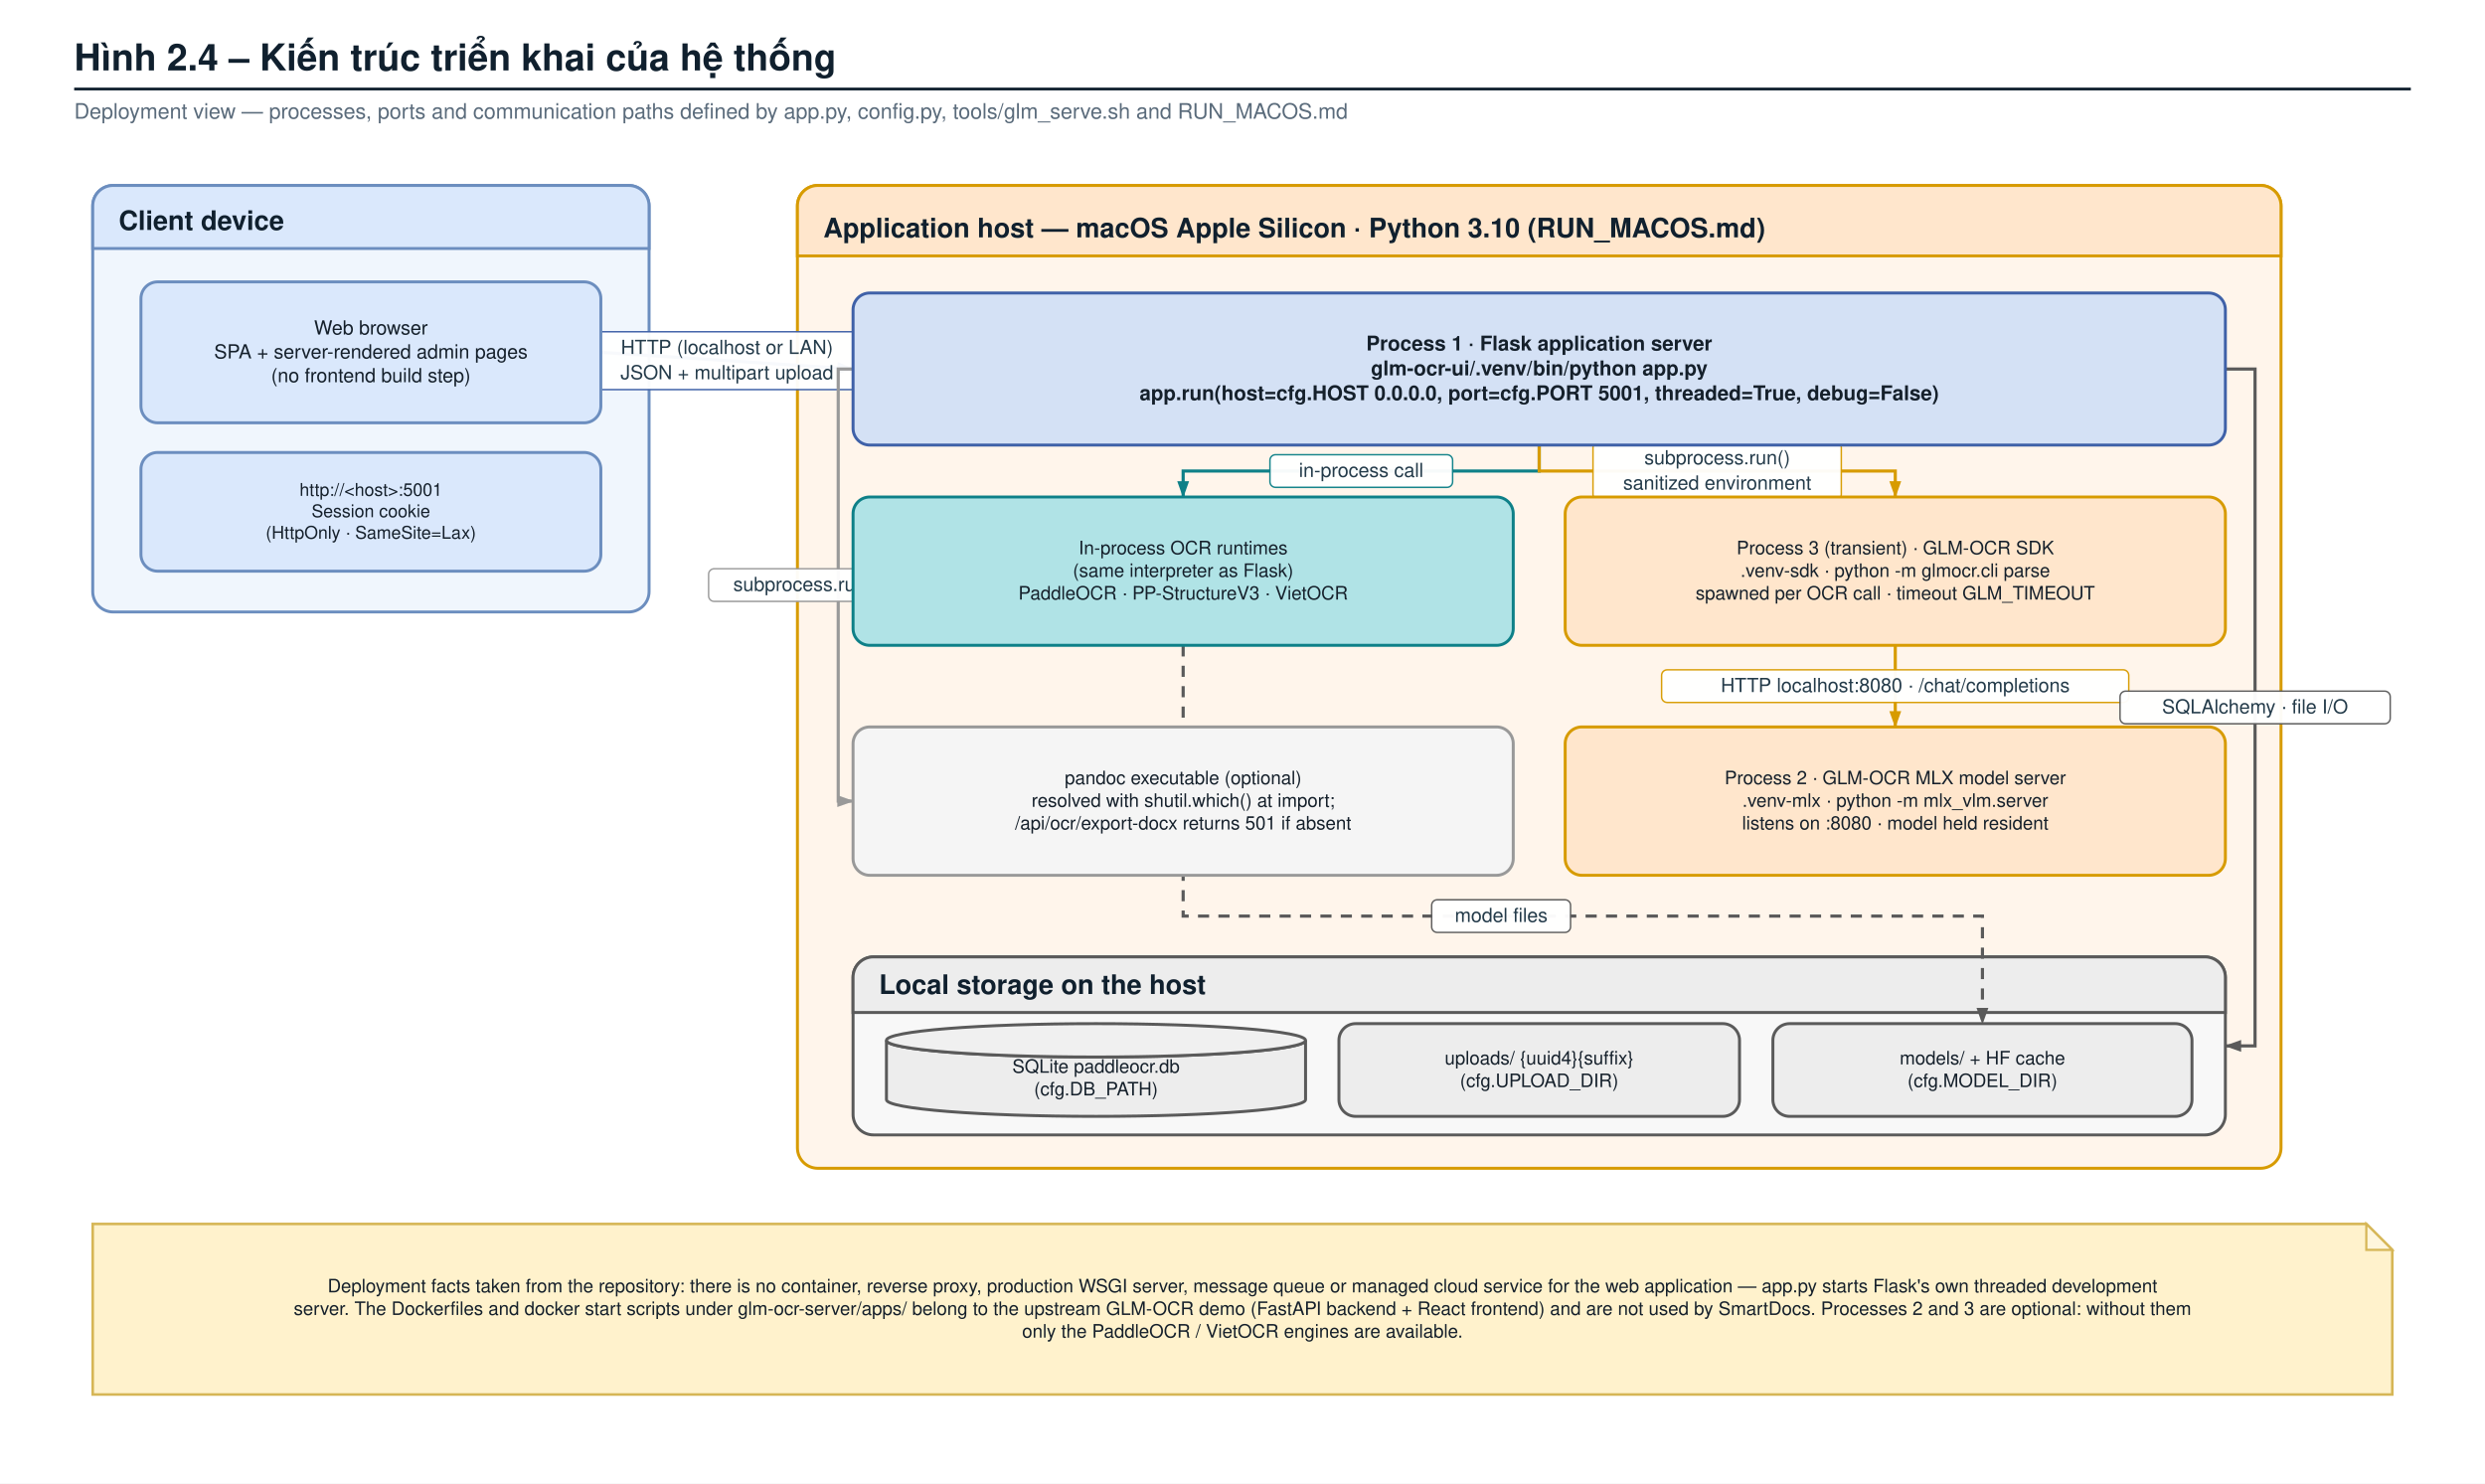
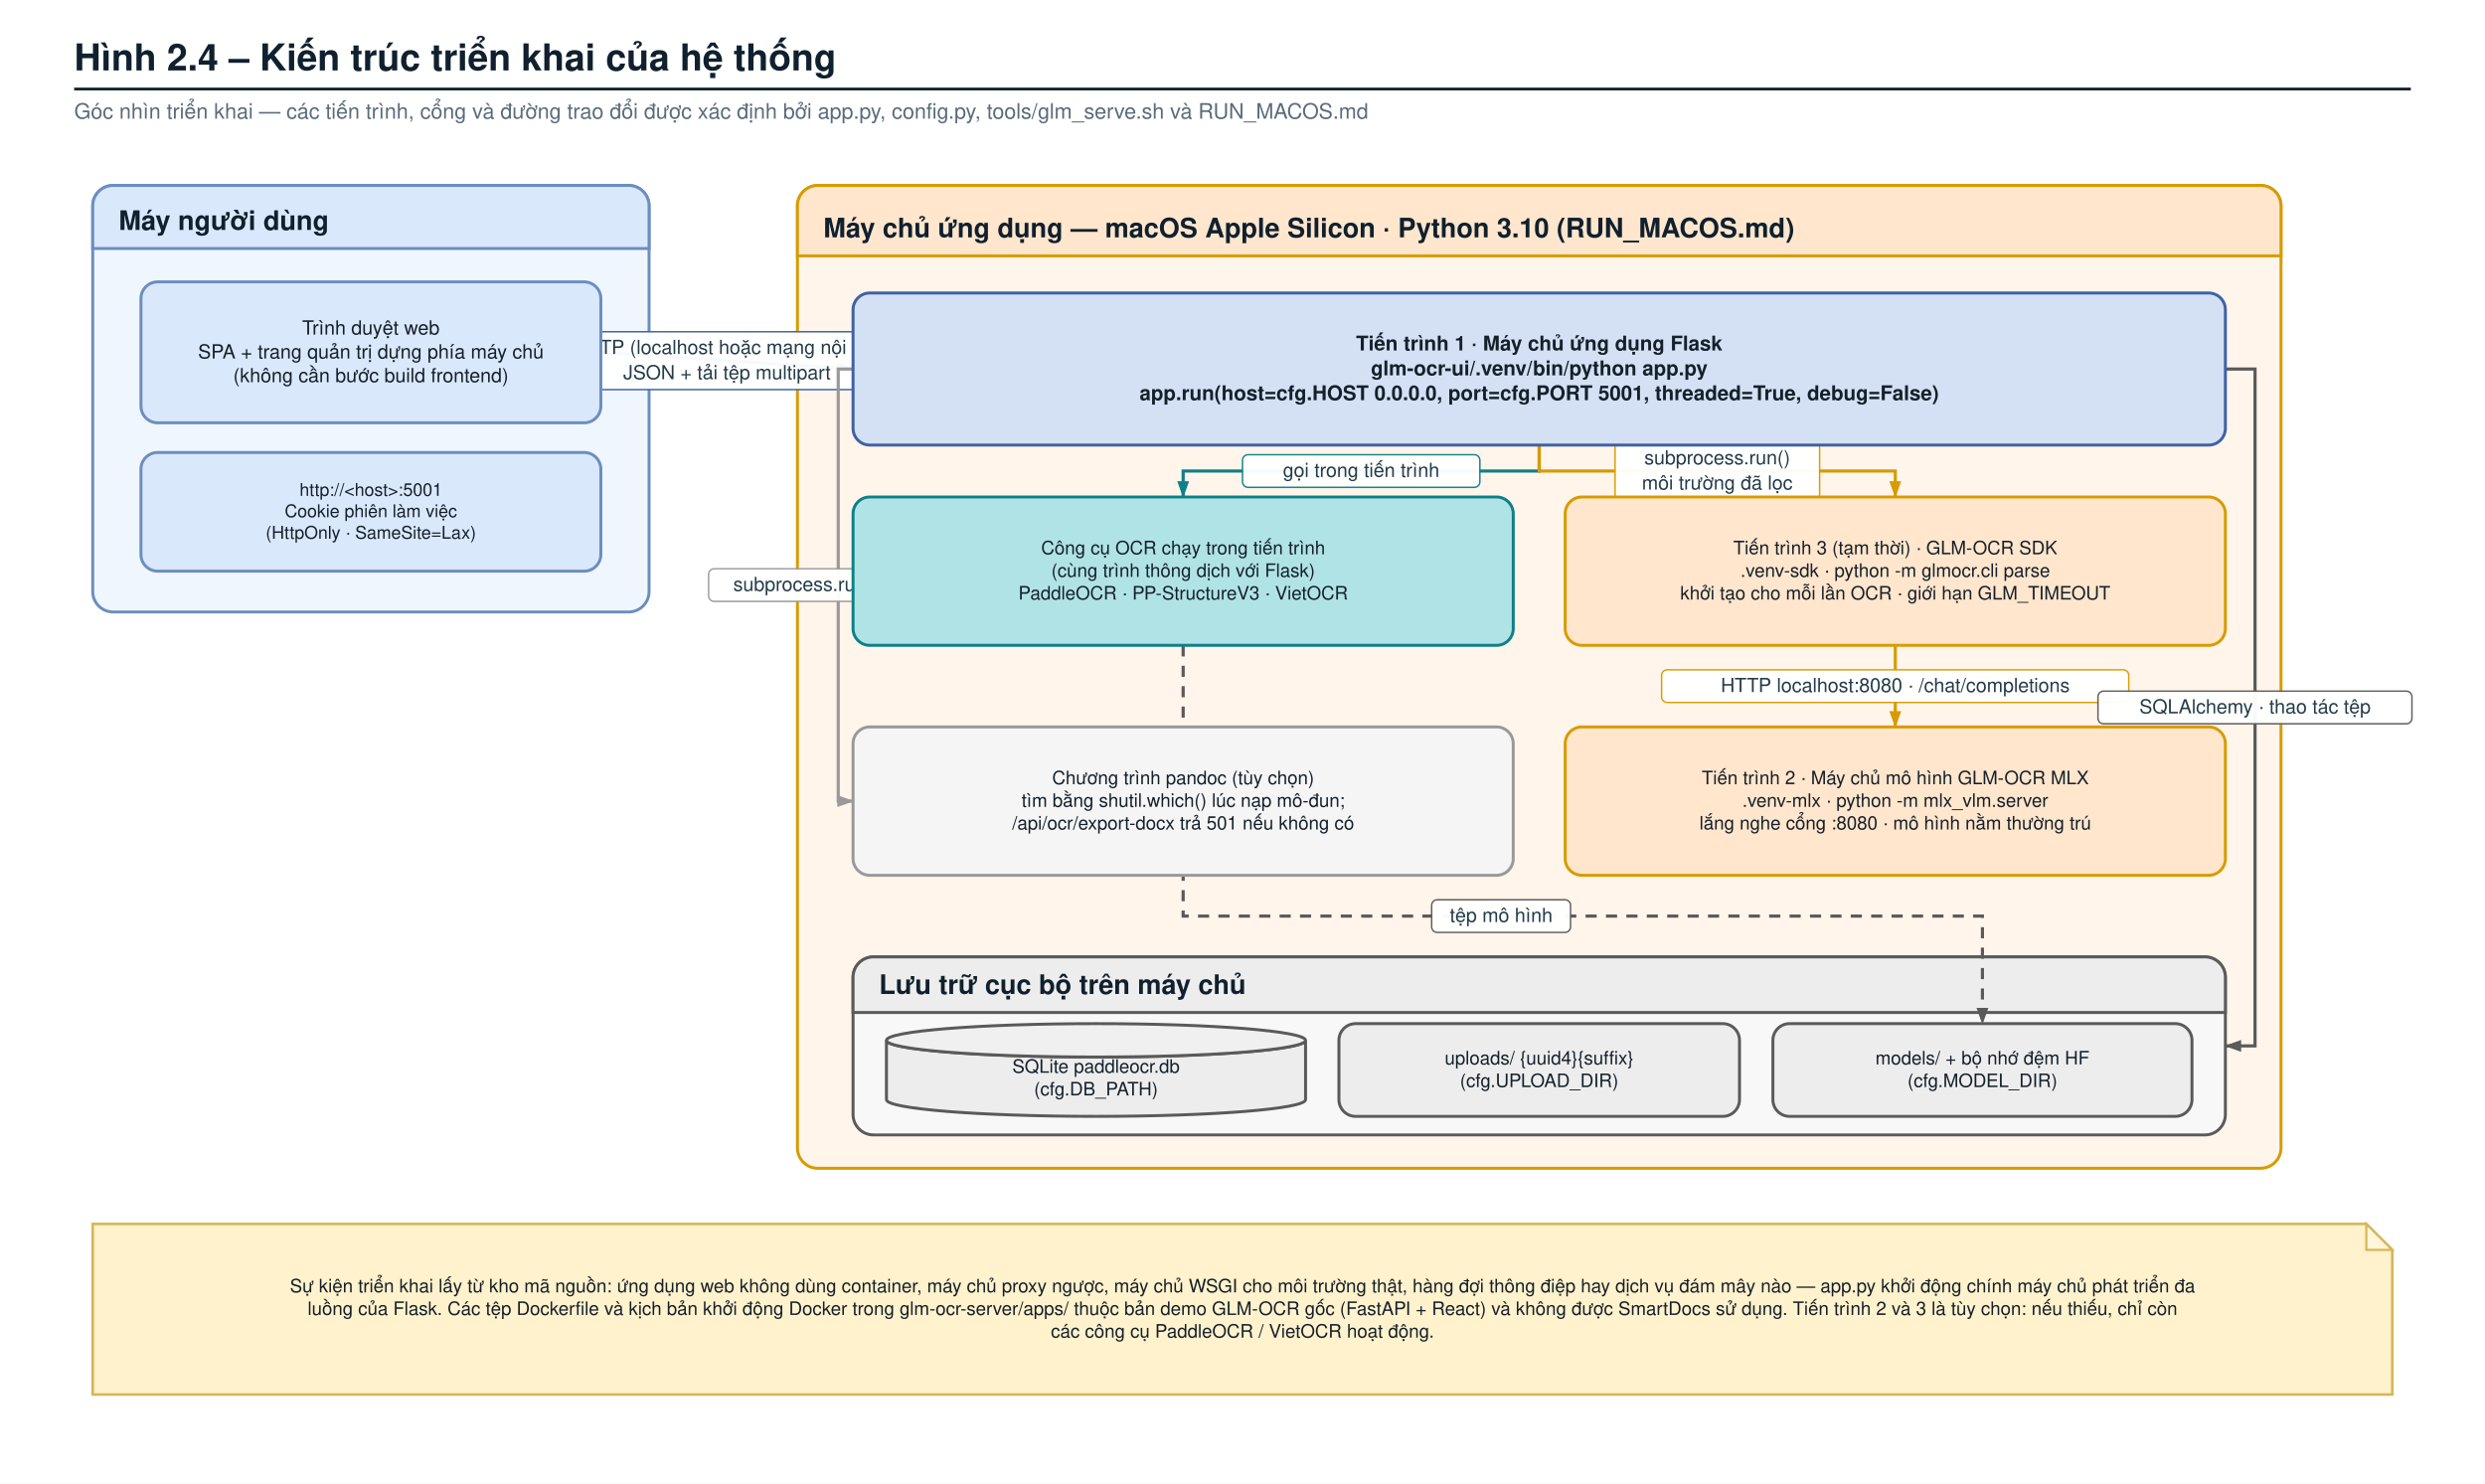
<svg xmlns="http://www.w3.org/2000/svg" width="1340" height="800" viewBox="0 0 1340 800" font-family="Helvetica, Arial, sans-serif">
  <defs>
    <marker id="arr_0E8088" markerWidth="11" markerHeight="11" refX="8.5" refY="3.2" orient="auto" markerUnits="userSpaceOnUse">
      <path d="M0,0 L9,3.2 L0,6.4 Z" fill="#0E8088" />
    </marker>
    <marker id="arr_3F61A8" markerWidth="11" markerHeight="11" refX="8.5" refY="3.2" orient="auto" markerUnits="userSpaceOnUse">
      <path d="M0,0 L9,3.2 L0,6.4 Z" fill="#3F61A8" />
    </marker>
    <marker id="arr_445" markerWidth="11" markerHeight="11" refX="8.5" refY="3.2" orient="auto" markerUnits="userSpaceOnUse">
      <path d="M0,0 L9,3.2 L0,6.4 Z" fill="#445" />
    </marker>
    <marker id="arr_5A5A5A" markerWidth="11" markerHeight="11" refX="8.5" refY="3.2" orient="auto" markerUnits="userSpaceOnUse">
      <path d="M0,0 L9,3.2 L0,6.4 Z" fill="#5A5A5A" />
    </marker>
    <marker id="arr_999999" markerWidth="11" markerHeight="11" refX="8.5" refY="3.2" orient="auto" markerUnits="userSpaceOnUse">
      <path d="M0,0 L9,3.2 L0,6.4 Z" fill="#999999" />
    </marker>
    <marker id="arr_D79B00" markerWidth="11" markerHeight="11" refX="8.5" refY="3.2" orient="auto" markerUnits="userSpaceOnUse">
      <path d="M0,0 L9,3.2 L0,6.4 Z" fill="#D79B00" />
    </marker>
  </defs>
  <rect x="0" y="0" width="1340" height="800" fill="#FFFFFF" />
  <text x="40" y="38" font-size="20" font-weight="700" fill="#10202E">Hình 2.4 – Kiến trúc triển khai của hệ thống</text>
  <line x1="40" y1="48" x2="1300" y2="48" stroke="#10202E" stroke-width="1.5" />
-   <text x="40" y="64" font-size="11.5" fill="#5A6B7B">Deployment view — processes, ports and communication paths defined by app.py, config.py, tools/glm_serve.sh and RUN_MACOS.md</text>
+   <text x="40" y="64" font-size="11.5" fill="#5A6B7B">Góc nhìn triển khai — các tiến trình, cổng và đường trao đổi được xác định bởi app.py, config.py, tools/glm_serve.sh và RUN_MACOS.md</text>
  <rect x="50" y="100" width="300" height="230" rx="11" fill="#F0F6FD" stroke="#6C8EBF" stroke-width="1.6" />
  <path d="M50.0,134.0 L50.0,111.0 A11,11 0 0 1 61.0,100.0 L339.0,100.0 A11,11 0 0 1 350.0,111.0 L350.0,134.0 Z" fill="#DAE8FC" stroke="#6C8EBF" stroke-width="1.6" />
-   <text x="64.0" y="124.0" font-size="14.5" font-weight="700" fill="#10202E">Client device</text>
+   <text x="64.0" y="124.0" font-size="14.5" font-weight="700" fill="#10202E">Máy người dùng</text>
  <rect x="430" y="100" width="800" height="530" rx="11" fill="#FFF5EB" stroke="#D79B00" stroke-width="1.6" />
  <path d="M430.0,138.0 L430.0,111.0 A11,11 0 0 1 441.0,100.0 L1219.0,100.0 A11,11 0 0 1 1230.0,111.0 L1230.0,138.0 Z" fill="#FFE6CC" stroke="#D79B00" stroke-width="1.6" />
-   <text x="444.0" y="128.0" font-size="14.5" font-weight="700" fill="#10202E">Application host  —  macOS Apple Silicon · Python 3.10  (RUN_MACOS.md)</text>
+   <text x="444.0" y="128.0" font-size="14.5" font-weight="700" fill="#10202E">Máy chủ ứng dụng  —  macOS Apple Silicon · Python 3.10  (RUN_MACOS.md)</text>
  <rect x="460" y="516" width="740" height="96" rx="11" fill="#F8F8F8" stroke="#5A5A5A" stroke-width="1.6" />
  <path d="M460.0,546.0 L460.0,527.0 A11,11 0 0 1 471.0,516.0 L1189.0,516.0 A11,11 0 0 1 1200.0,527.0 L1200.0,546.0 Z" fill="#EDEDED" stroke="#5A5A5A" stroke-width="1.6" />
-   <text x="474.0" y="536.0" font-size="14.5" font-weight="700" fill="#10202E">Local storage on the host</text>
+   <text x="474.0" y="536.0" font-size="14.5" font-weight="700" fill="#10202E">Lưu trữ cục bộ trên máy chủ</text>
  <path d="M324.0,190.0 L460.0,199.0" fill="none" stroke="#3F61A8" stroke-width="1.7" marker-end="url(#arr_3F61A8)" />
-   <rect x="316.2" y="178.9" width="151.6" height="31.2" rx="3" fill="#FFFFFF" stroke="#3F61A8" stroke-width="0.8" opacity="0.96" />
-   <text x="392.0" y="190.9" font-size="10.5" fill="#243B4A" text-anchor="middle">HTTP  (localhost or LAN)</text>
-   <text x="392.0" y="204.5" font-size="10.5" fill="#243B4A" text-anchor="middle">JSON + multipart upload</text>
+   <rect x="286.7" y="178.9" width="210.6" height="31.2" rx="3" fill="#FFFFFF" stroke="#3F61A8" stroke-width="0.8" opacity="0.96" />
+   <text x="392.0" y="190.9" font-size="10.5" fill="#243B4A" text-anchor="middle">HTTP  (localhost hoặc mạng nội bộ)</text>
+   <text x="392.0" y="204.5" font-size="10.5" fill="#243B4A" text-anchor="middle">JSON + tải tệp multipart</text>
  <path d="M830.0,240.0 L830.0,254.0 L638.0,254.0 L638.0,268.0" fill="none" stroke="#0E8088" stroke-width="1.7" marker-end="url(#arr_0E8088)" />
-   <rect x="684.8" y="245.2" width="98.5" height="17.6" rx="3" fill="#FFFFFF" stroke="#0E8088" stroke-width="0.8" opacity="0.96" />
-   <text x="734.0" y="257.2" font-size="10.5" fill="#243B4A" text-anchor="middle">in-process call</text>
+   <rect x="670.0" y="245.2" width="128.0" height="17.6" rx="3" fill="#FFFFFF" stroke="#0E8088" stroke-width="0.8" opacity="0.96" />
+   <text x="734.0" y="257.2" font-size="10.5" fill="#243B4A" text-anchor="middle">gọi trong tiến trình</text>
  <path d="M830.0,240.0 L830.0,254.0 L1022.0,254.0 L1022.0,268.0" fill="none" stroke="#D79B00" stroke-width="1.7" marker-end="url(#arr_D79B00)" />
-   <rect x="859.0" y="238.4" width="133.9" height="31.2" rx="3" fill="#FFFFFF" stroke="#D79B00" stroke-width="0.8" opacity="0.96" />
+   <rect x="870.9" y="238.4" width="110.3" height="31.2" rx="3" fill="#FFFFFF" stroke="#D79B00" stroke-width="0.8" opacity="0.96" />
  <text x="926.0" y="250.4" font-size="10.5" fill="#243B4A" text-anchor="middle">subprocess.run()</text>
-   <text x="926.0" y="264.0" font-size="10.5" fill="#243B4A" text-anchor="middle">sanitized environment</text>
+   <text x="926.0" y="264.0" font-size="10.5" fill="#243B4A" text-anchor="middle">môi trường đã lọc</text>
  <path d="M1022.0,348.0 L1022.0,392.0" fill="none" stroke="#D79B00" stroke-width="1.7" marker-end="url(#arr_D79B00)" />
  <rect x="896.0" y="361.2" width="251.9" height="17.6" rx="3" fill="#FFFFFF" stroke="#D79B00" stroke-width="0.8" opacity="0.96" />
  <text x="1022.0" y="373.2" font-size="10.5" fill="#243B4A" text-anchor="middle">HTTP localhost:8080  ·  /chat/completions</text>
  <path d="M460.0,199.0 L452.0,199.0 L452.0,432.0 L460.0,432.0" fill="none" stroke="#999999" stroke-width="1.7" marker-end="url(#arr_999999)" />
  <rect x="382.1" y="306.7" width="139.8" height="17.6" rx="3" fill="#FFFFFF" stroke="#999999" stroke-width="0.8" opacity="0.96" />
  <text x="452.0" y="318.7" font-size="10.5" fill="#243B4A" text-anchor="middle">subprocess.run(pandoc)</text>
  <path d="M1200.0,199.0 L1216.0,199.0 L1216.0,564.0 L1200.0,564.0" fill="none" stroke="#5A5A5A" stroke-width="1.7" marker-end="url(#arr_5A5A5A)" />
-   <rect x="1143.2" y="372.7" width="145.7" height="17.6" rx="3" fill="#FFFFFF" stroke="#5A5A5A" stroke-width="0.8" opacity="0.96" />
-   <text x="1216.0" y="384.7" font-size="10.5" fill="#243B4A" text-anchor="middle">SQLAlchemy  ·  file I/O</text>
+   <rect x="1131.3" y="372.7" width="169.3" height="17.6" rx="3" fill="#FFFFFF" stroke="#5A5A5A" stroke-width="0.8" opacity="0.96" />
+   <text x="1216.0" y="384.7" font-size="10.5" fill="#243B4A" text-anchor="middle">SQLAlchemy  ·  thao tác tệp</text>
  <path d="M638.0,348.0 L638.0,494.0 L1069.0,494.0 L1069.0,552.0" fill="none" stroke="#5A5A5A" stroke-width="1.7" stroke-dasharray="6 5" marker-end="url(#arr_5A5A5A)" />
  <rect x="772.0" y="485.2" width="74.9" height="17.6" rx="3" fill="#FFFFFF" stroke="#5A5A5A" stroke-width="0.8" opacity="0.96" />
-   <text x="809.5" y="497.2" font-size="10.5" fill="#243B4A" text-anchor="middle">model files</text>
+   <text x="809.5" y="497.2" font-size="10.5" fill="#243B4A" text-anchor="middle">tệp mô hình</text>
  <rect x="76.0" y="152.0" width="248.0" height="76.0" rx="9" fill="#DAE8FC" stroke="#6C8EBF" stroke-width="1.6" />
-   <text x="200.0" y="180.4" font-size="10.5" font-weight="400" fill="#15202B" text-anchor="middle">Web browser</text>
-   <text x="200.0" y="193.3" font-size="10.5" font-weight="400" fill="#15202B" text-anchor="middle">SPA + server-rendered admin pages</text>
-   <text x="200.0" y="206.1" font-size="10.5" font-weight="400" fill="#15202B" text-anchor="middle">(no frontend build step)</text>
+   <text x="200.0" y="180.4" font-size="10.5" font-weight="400" fill="#15202B" text-anchor="middle">Trình duyệt web</text>
+   <text x="200.0" y="193.3" font-size="10.5" font-weight="400" fill="#15202B" text-anchor="middle">SPA + trang quản trị dựng phía máy chủ</text>
+   <text x="200.0" y="206.1" font-size="10.5" font-weight="400" fill="#15202B" text-anchor="middle">(không cần bước build frontend)</text>
  <rect x="76.0" y="244.0" width="248.0" height="64.0" rx="9" fill="#DAE8FC" stroke="#6C8EBF" stroke-width="1.6" />
  <text x="200.0" y="267.4" font-size="9.5" font-weight="400" fill="#15202B" text-anchor="middle">http://&lt;host&gt;:5001</text>
-   <text x="200.0" y="278.9" font-size="9.5" font-weight="400" fill="#15202B" text-anchor="middle">Session cookie</text>
+   <text x="200.0" y="278.9" font-size="9.5" font-weight="400" fill="#15202B" text-anchor="middle">Cookie phiên làm việc</text>
  <text x="200.0" y="290.5" font-size="9.5" font-weight="400" fill="#15202B" text-anchor="middle">(HttpOnly · SameSite=Lax)</text>
  <rect x="460.0" y="158.0" width="740.0" height="82.0" rx="9" fill="#D4E1F5" stroke="#3F61A8" stroke-width="1.6" />
-   <text x="830.0" y="189.0" font-size="11.0" font-weight="700" fill="#15202B" text-anchor="middle">Process 1 · Flask application server</text>
+   <text x="830.0" y="189.0" font-size="11.0" font-weight="700" fill="#15202B" text-anchor="middle">Tiến trình 1 · Máy chủ ứng dụng Flask</text>
  <text x="830.0" y="202.4" font-size="11.0" font-weight="700" fill="#15202B" text-anchor="middle">glm-ocr-ui/.venv/bin/python app.py</text>
  <text x="830.0" y="215.8" font-size="11.0" font-weight="700" fill="#15202B" text-anchor="middle">app.run(host=cfg.HOST 0.0.0.0, port=cfg.PORT 5001, threaded=True, debug=False)</text>
  <rect x="460.0" y="268.0" width="356.0" height="80.0" rx="9" fill="#B0E3E6" stroke="#0E8088" stroke-width="1.6" />
-   <text x="638.0" y="298.9" font-size="10.0" font-weight="400" fill="#15202B" text-anchor="middle">In-process OCR runtimes</text>
-   <text x="638.0" y="311.1" font-size="10.0" font-weight="400" fill="#15202B" text-anchor="middle">(same interpreter as Flask)</text>
+   <text x="638.0" y="298.9" font-size="10.0" font-weight="400" fill="#15202B" text-anchor="middle">Công cụ OCR chạy trong tiến trình</text>
+   <text x="638.0" y="311.1" font-size="10.0" font-weight="400" fill="#15202B" text-anchor="middle">(cùng trình thông dịch với Flask)</text>
  <text x="638.0" y="323.3" font-size="10.0" font-weight="400" fill="#15202B" text-anchor="middle">PaddleOCR · PP-StructureV3 · VietOCR</text>
  <rect x="844.0" y="268.0" width="356.0" height="80.0" rx="9" fill="#FFE6CC" stroke="#D79B00" stroke-width="1.6" />
-   <text x="1022.0" y="298.9" font-size="10.0" font-weight="400" fill="#15202B" text-anchor="middle">Process 3 (transient) · GLM-OCR SDK</text>
+   <text x="1022.0" y="298.9" font-size="10.0" font-weight="400" fill="#15202B" text-anchor="middle">Tiến trình 3 (tạm thời) · GLM-OCR SDK</text>
  <text x="1022.0" y="311.1" font-size="10.0" font-weight="400" fill="#15202B" text-anchor="middle">.venv-sdk · python -m glmocr.cli parse</text>
-   <text x="1022.0" y="323.3" font-size="10.0" font-weight="400" fill="#15202B" text-anchor="middle">spawned per OCR call · timeout GLM_TIMEOUT</text>
+   <text x="1022.0" y="323.3" font-size="10.0" font-weight="400" fill="#15202B" text-anchor="middle">khởi tạo cho mỗi lần OCR · giới hạn GLM_TIMEOUT</text>
  <rect x="460.0" y="392.0" width="356.0" height="80.0" rx="9" fill="#F5F5F5" stroke="#999999" stroke-width="1.6" />
-   <text x="638.0" y="422.9" font-size="10.0" font-weight="400" fill="#15202B" text-anchor="middle">pandoc executable (optional)</text>
-   <text x="638.0" y="435.1" font-size="10.0" font-weight="400" fill="#15202B" text-anchor="middle">resolved with shutil.which() at import;</text>
-   <text x="638.0" y="447.3" font-size="10.0" font-weight="400" fill="#15202B" text-anchor="middle">/api/ocr/export-docx returns 501 if absent</text>
+   <text x="638.0" y="422.9" font-size="10.0" font-weight="400" fill="#15202B" text-anchor="middle">Chương trình pandoc (tùy chọn)</text>
+   <text x="638.0" y="435.1" font-size="10.0" font-weight="400" fill="#15202B" text-anchor="middle">tìm bằng shutil.which() lúc nạp mô-đun;</text>
+   <text x="638.0" y="447.3" font-size="10.0" font-weight="400" fill="#15202B" text-anchor="middle">/api/ocr/export-docx trả 501 nếu không có</text>
  <rect x="844.0" y="392.0" width="356.0" height="80.0" rx="9" fill="#FFE6CC" stroke="#D79B00" stroke-width="1.6" />
-   <text x="1022.0" y="422.9" font-size="10.0" font-weight="400" fill="#15202B" text-anchor="middle">Process 2 · GLM-OCR MLX model server</text>
+   <text x="1022.0" y="422.9" font-size="10.0" font-weight="400" fill="#15202B" text-anchor="middle">Tiến trình 2 · Máy chủ mô hình GLM-OCR MLX</text>
  <text x="1022.0" y="435.1" font-size="10.0" font-weight="400" fill="#15202B" text-anchor="middle">.venv-mlx · python -m mlx_vlm.server</text>
-   <text x="1022.0" y="447.3" font-size="10.0" font-weight="400" fill="#15202B" text-anchor="middle">listens on :8080 · model held resident</text>
+   <text x="1022.0" y="447.3" font-size="10.0" font-weight="400" fill="#15202B" text-anchor="middle">lắng nghe cổng :8080 · mô hình nằm thường trú</text>
  <path d="M478.0,561.0 a113.0,9.0 0 0 0 226.0,0 v32.0 a113.0,9.0 0 0 1 -226.0,0 z" fill="#EDEDED" stroke="#5A5A5A" stroke-width="1.6" />
  <ellipse cx="591.0" cy="561.0" rx="113.0" ry="9.0" fill="#F0F0F0" stroke="#5A5A5A" stroke-width="1.6" />
  <text x="591.0" y="578.5" font-size="10.0" font-weight="400" fill="#15202B" text-anchor="middle">SQLite  paddleocr.db</text>
  <text x="591.0" y="590.7" font-size="10.0" font-weight="400" fill="#15202B" text-anchor="middle">(cfg.DB_PATH)</text>
  <rect x="722.0" y="552.0" width="216.0" height="50.0" rx="9" fill="#EDEDED" stroke="#5A5A5A" stroke-width="1.6" />
  <text x="830.0" y="574.0" font-size="10.0" font-weight="400" fill="#15202B" text-anchor="middle">uploads/ {uuid4}{suffix}</text>
  <text x="830.0" y="586.2" font-size="10.0" font-weight="400" fill="#15202B" text-anchor="middle">(cfg.UPLOAD_DIR)</text>
  <rect x="956.0" y="552.0" width="226.0" height="50.0" rx="9" fill="#EDEDED" stroke="#5A5A5A" stroke-width="1.6" />
-   <text x="1069.0" y="574.0" font-size="10.0" font-weight="400" fill="#15202B" text-anchor="middle">models/ + HF cache</text>
+   <text x="1069.0" y="574.0" font-size="10.0" font-weight="400" fill="#15202B" text-anchor="middle">models/ + bộ nhớ đệm HF</text>
  <text x="1069.0" y="586.2" font-size="10.0" font-weight="400" fill="#15202B" text-anchor="middle">(cfg.MODEL_DIR)</text>
  <path d="M50.0,660.0 h1226.0 l14.0,14.0 v78.0 h-1240.0 z" fill="#FFF2CC" stroke="#D6B656" stroke-width="1.4" />
  <path d="M1276.0,660.0 l14.0,14.0 h-14.0 z" fill="#FFF6DD" stroke="#D6B656" stroke-width="1.2" />
-   <text x="670.0" y="696.9" font-size="10.0" font-weight="400" fill="#15202B" text-anchor="middle">Deployment facts taken from the repository: there is no container, reverse proxy, production WSGI server, message queue or managed cloud service for the web application — app.py starts Flask's own threaded development</text>
-   <text x="670.0" y="709.1" font-size="10.0" font-weight="400" fill="#15202B" text-anchor="middle">server. The Dockerfiles and docker start scripts under glm-ocr-server/apps/ belong to the upstream GLM-OCR demo (FastAPI backend + React frontend) and are not used by SmartDocs. Processes 2 and 3 are optional: without them</text>
-   <text x="670.0" y="721.3" font-size="10.0" font-weight="400" fill="#15202B" text-anchor="middle">only the PaddleOCR / VietOCR engines are available.</text>
+   <text x="670.0" y="696.9" font-size="10.0" font-weight="400" fill="#15202B" text-anchor="middle">Sự kiện triển khai lấy từ kho mã nguồn: ứng dụng web không dùng container, máy chủ proxy ngược, máy chủ WSGI cho môi trường thật, hàng đợi thông điệp hay dịch vụ đám mây nào — app.py khởi động chính máy chủ phát triển đa</text>
+   <text x="670.0" y="709.1" font-size="10.0" font-weight="400" fill="#15202B" text-anchor="middle">luồng của Flask. Các tệp Dockerfile và kịch bản khởi động Docker trong glm-ocr-server/apps/ thuộc bản demo GLM-OCR gốc (FastAPI + React) và không được SmartDocs sử dụng. Tiến trình 2 và 3 là tùy chọn: nếu thiếu, chỉ còn</text>
+   <text x="670.0" y="721.3" font-size="10.0" font-weight="400" fill="#15202B" text-anchor="middle">các công cụ PaddleOCR / VietOCR hoạt động.</text>
</svg>
